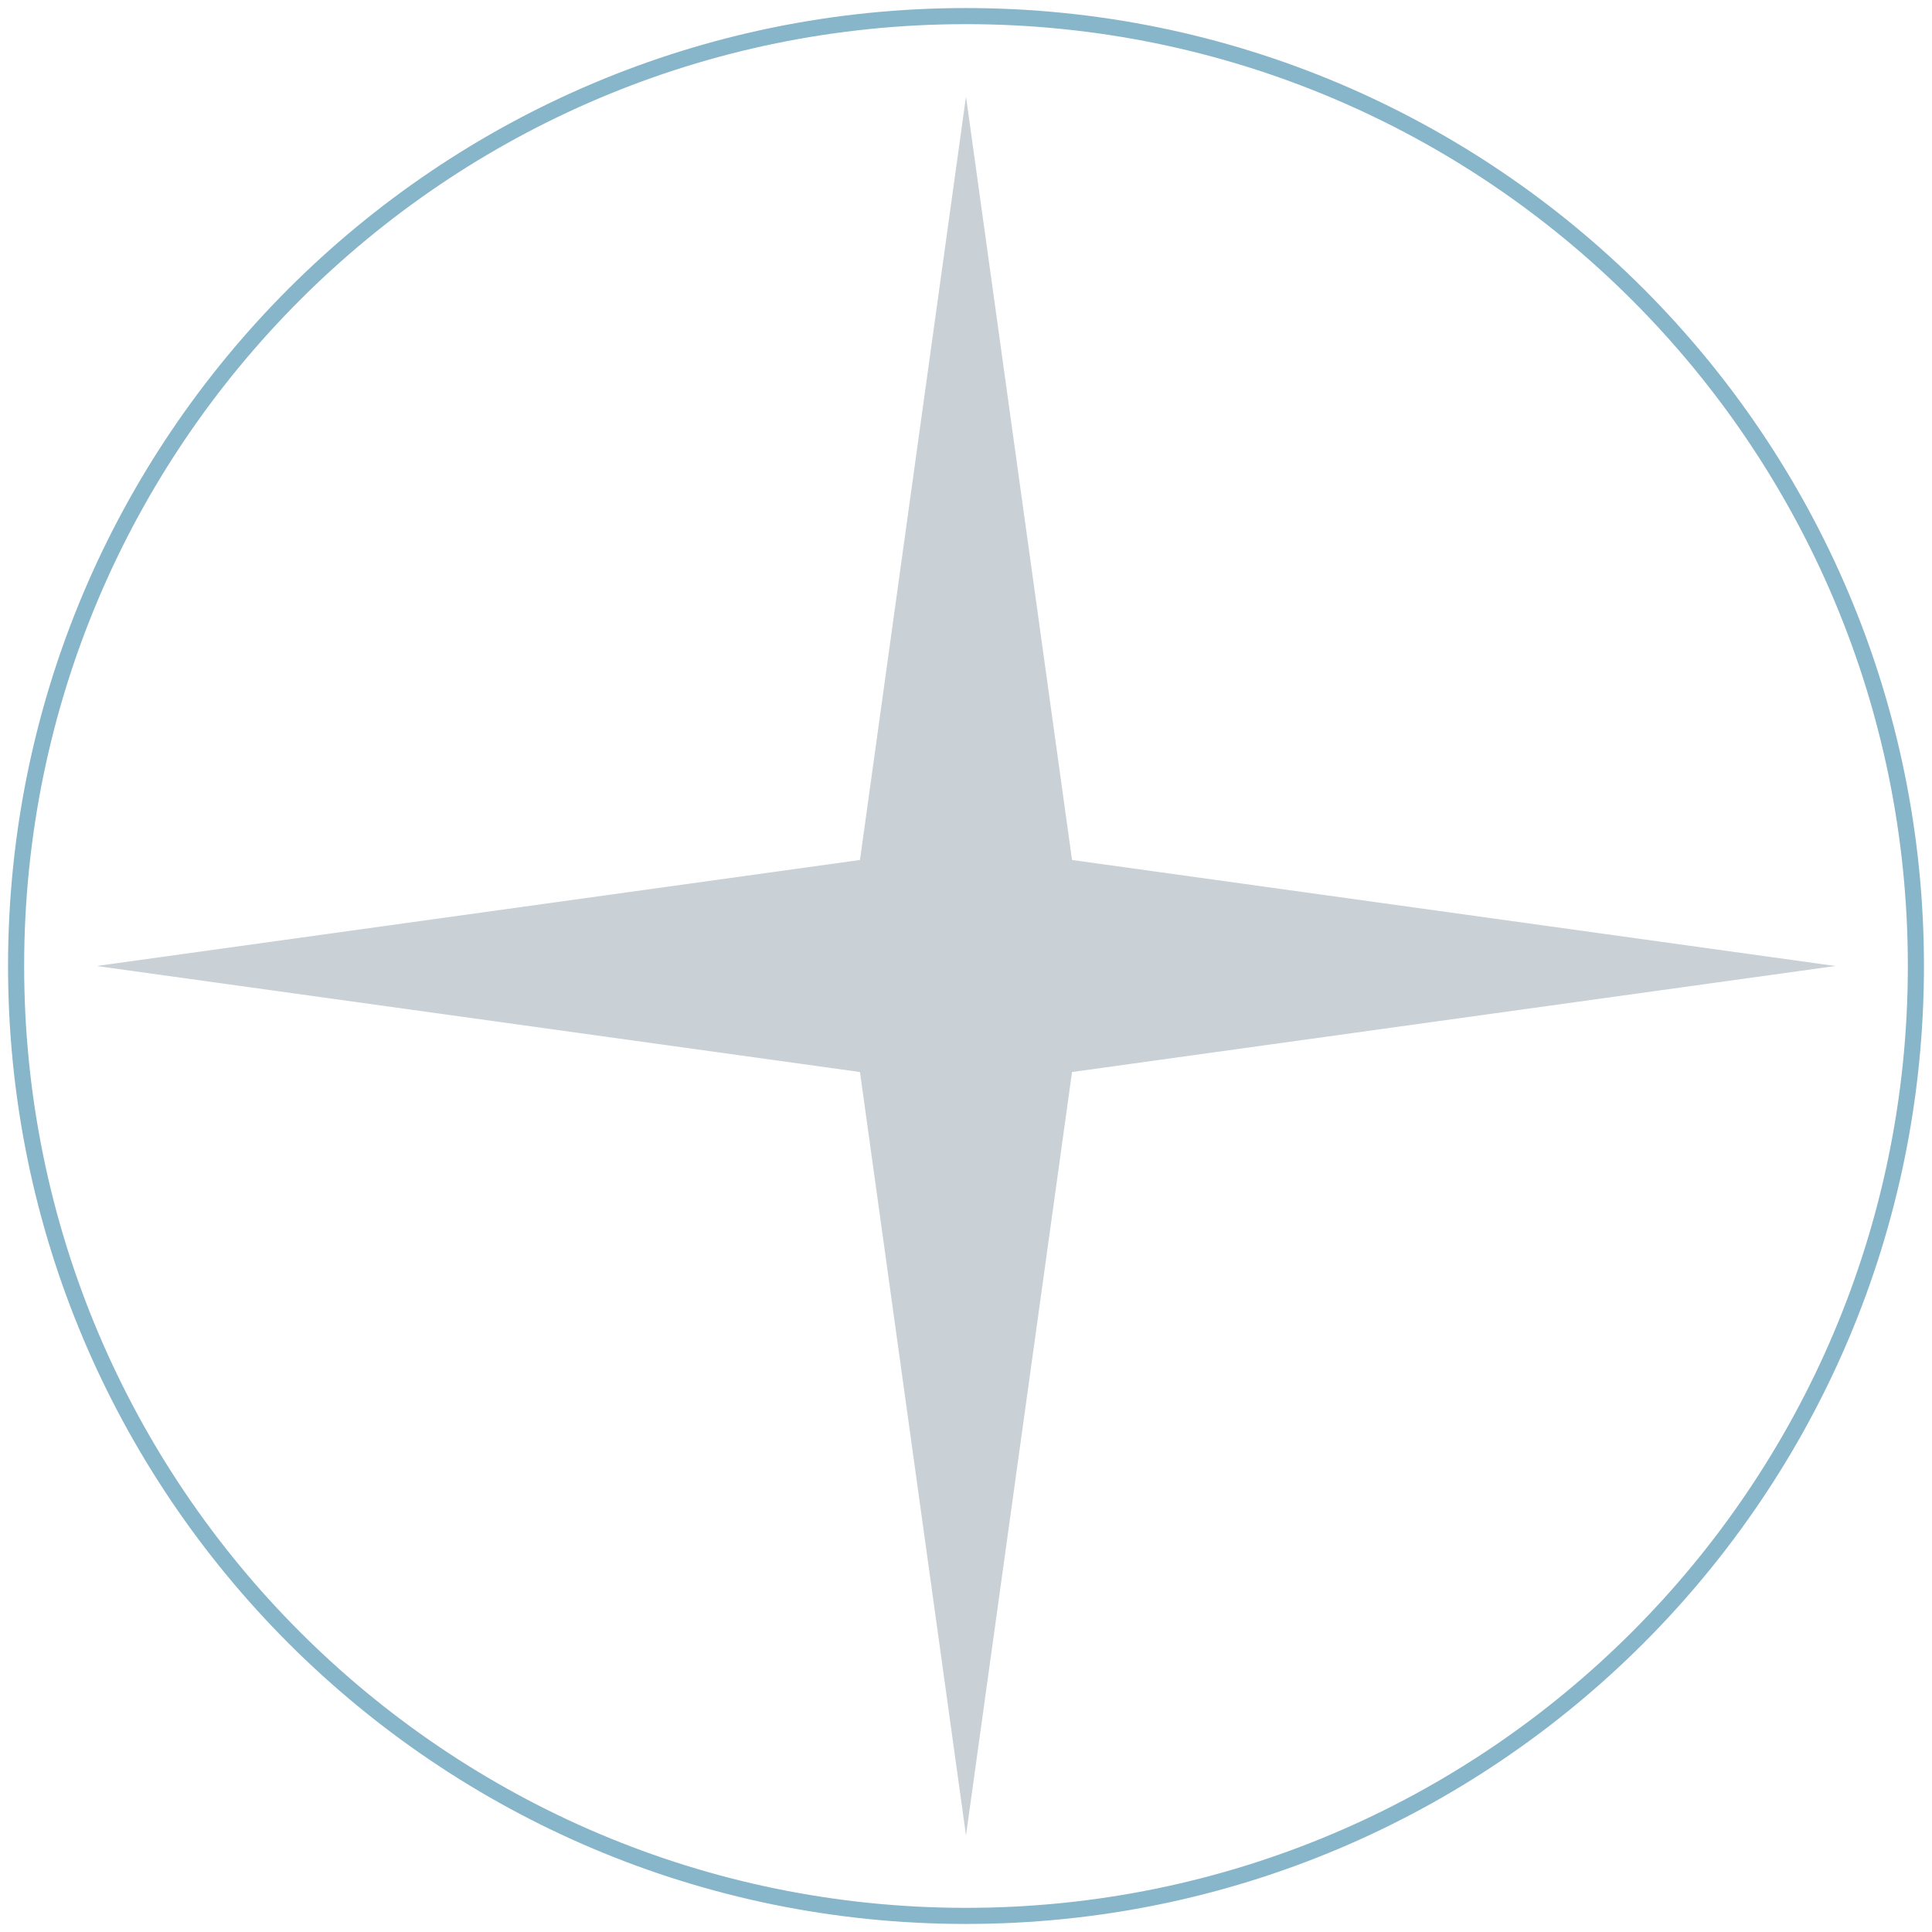
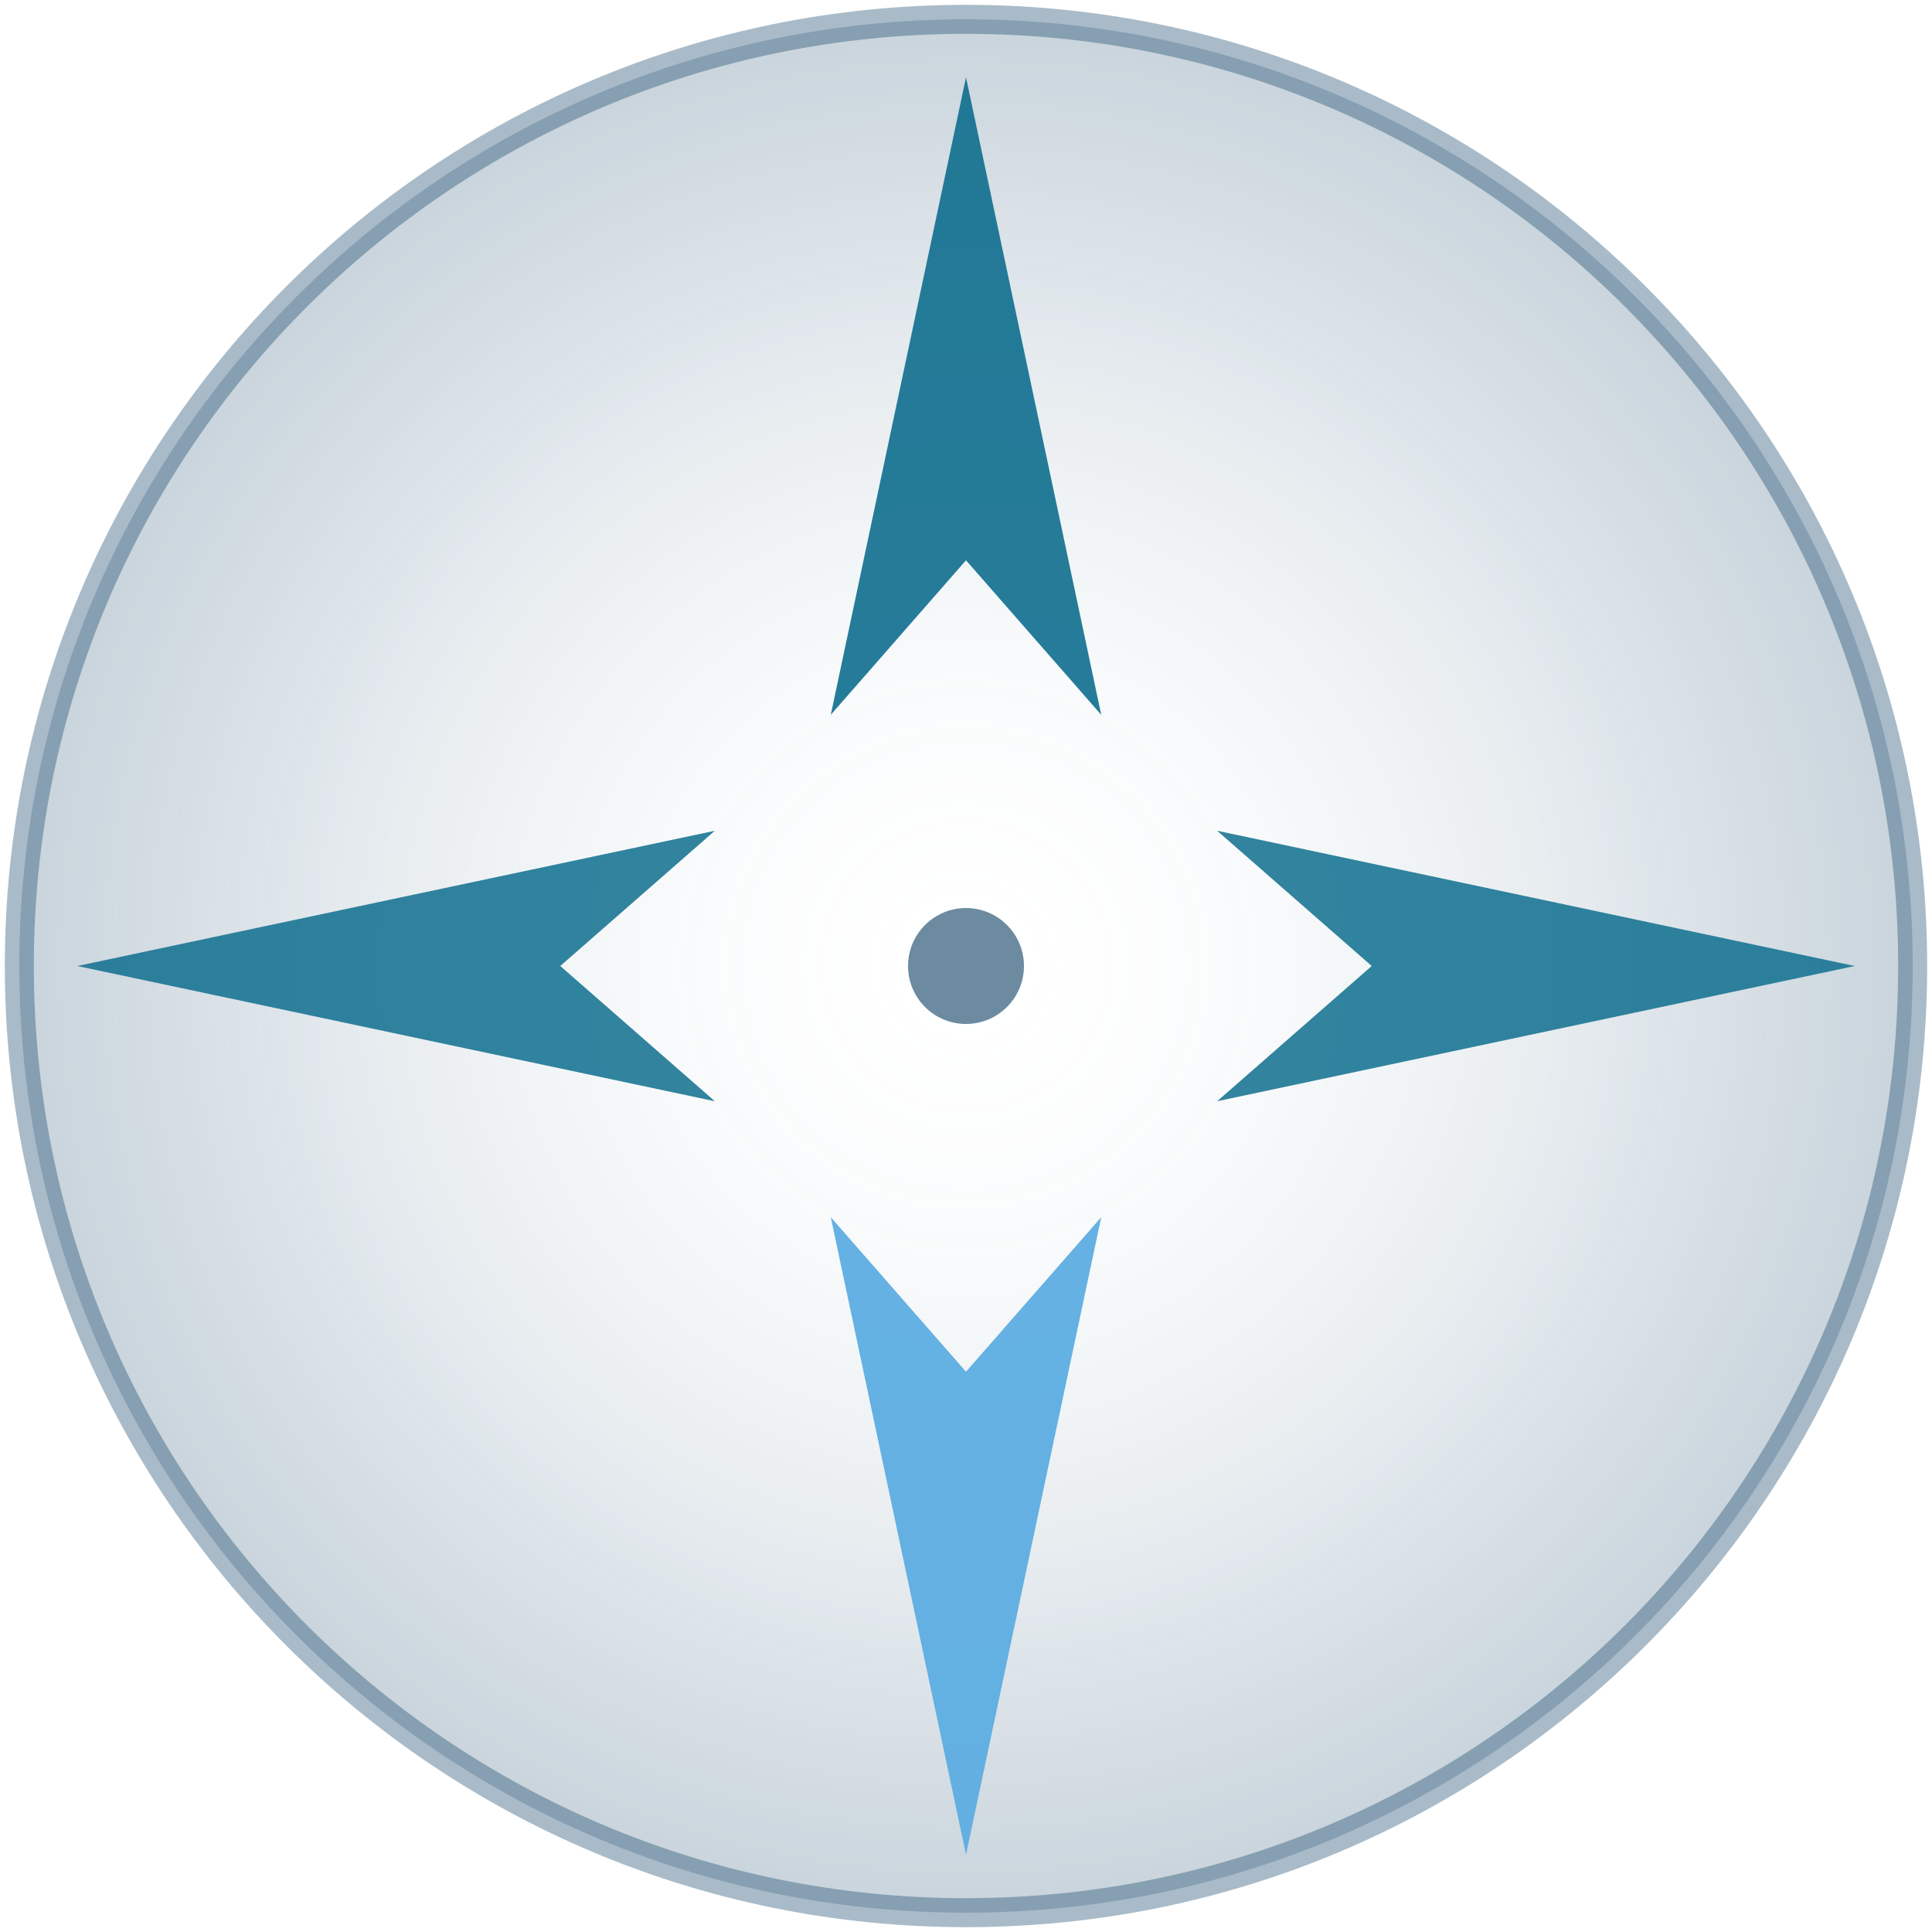
- <svg xmlns="http://www.w3.org/2000/svg" width="240" height="240" viewBox="0 0 240 240">
-   <circle cx="120" cy="120" r="118" fill="none" stroke="#87b5c9" stroke-width="2" />
-   <g fill="#0a2a43" opacity="0.22">
-     <path d="M120 12 L135 120 L120 228 L105 120 Z" />
-     <path d="M12 120 L120 135 L228 120 L120 105 Z" />
+ <svg xmlns="http://www.w3.org/2000/svg" viewBox="0 0 200 200">
+   <defs>
+     <radialGradient id="g" cx="50%" cy="50%" r="50%">
+       <stop offset="0%" stop-color="#e6f4f8" stop-opacity="0" />
+       <stop offset="70%" stop-color="#0a3d62" stop-opacity=".12" />
+       <stop offset="100%" stop-color="#0a3d62" stop-opacity=".22" />
+     </radialGradient>
+   </defs>
+   <circle cx="100" cy="100" r="98" fill="url(#g)" stroke="#0a3d62" stroke-opacity=".35" stroke-width="3" />
+   <g fill="#0e6e8e" opacity=".9">
+     <polygon points="100,8 114,74 100,58 86,74" />
  </g>
+   <g fill="#5dade2" opacity=".95">
+     <polygon points="100,192 114,126 100,142 86,126" />
+   </g>
+   <g fill="#0e6e8e" opacity=".85">
+     <polygon points="8,100 74,86 58,100 74,114" />
+     <polygon points="192,100 126,86 142,100 126,114" />
+   </g>
+   <circle cx="100" cy="100" r="6" fill="#0a3d62" opacity=".6" />
</svg>
